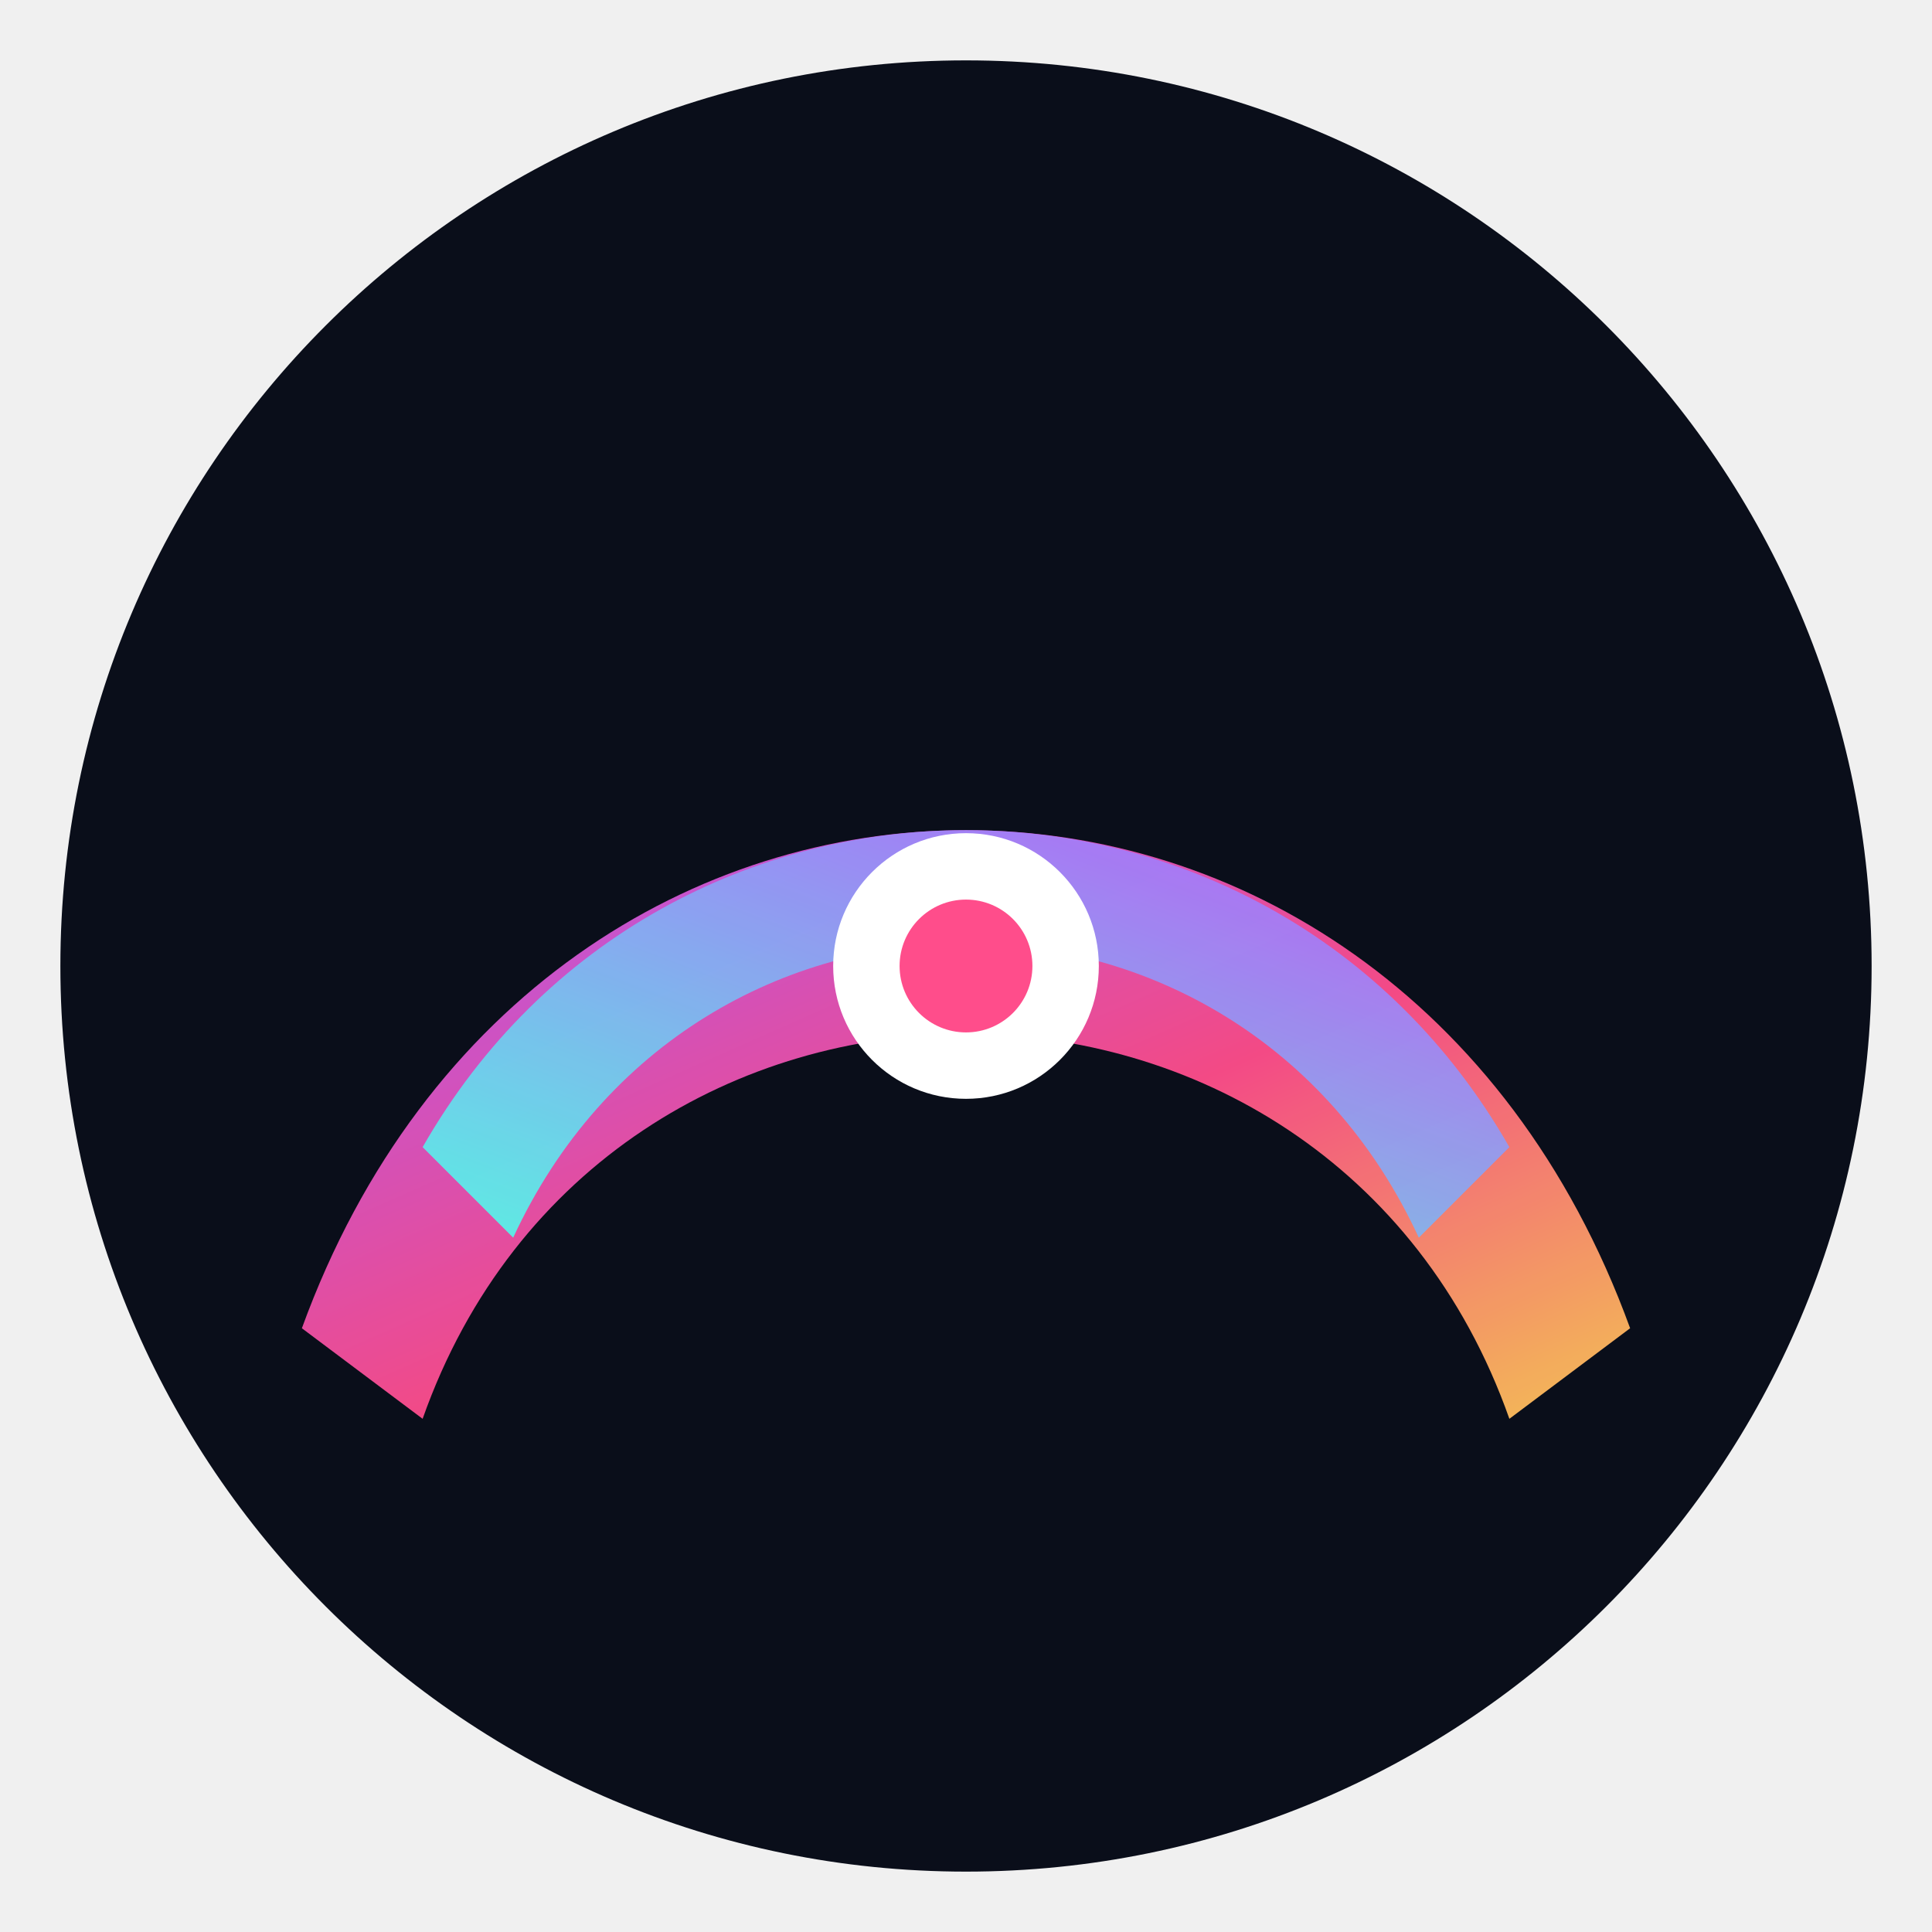
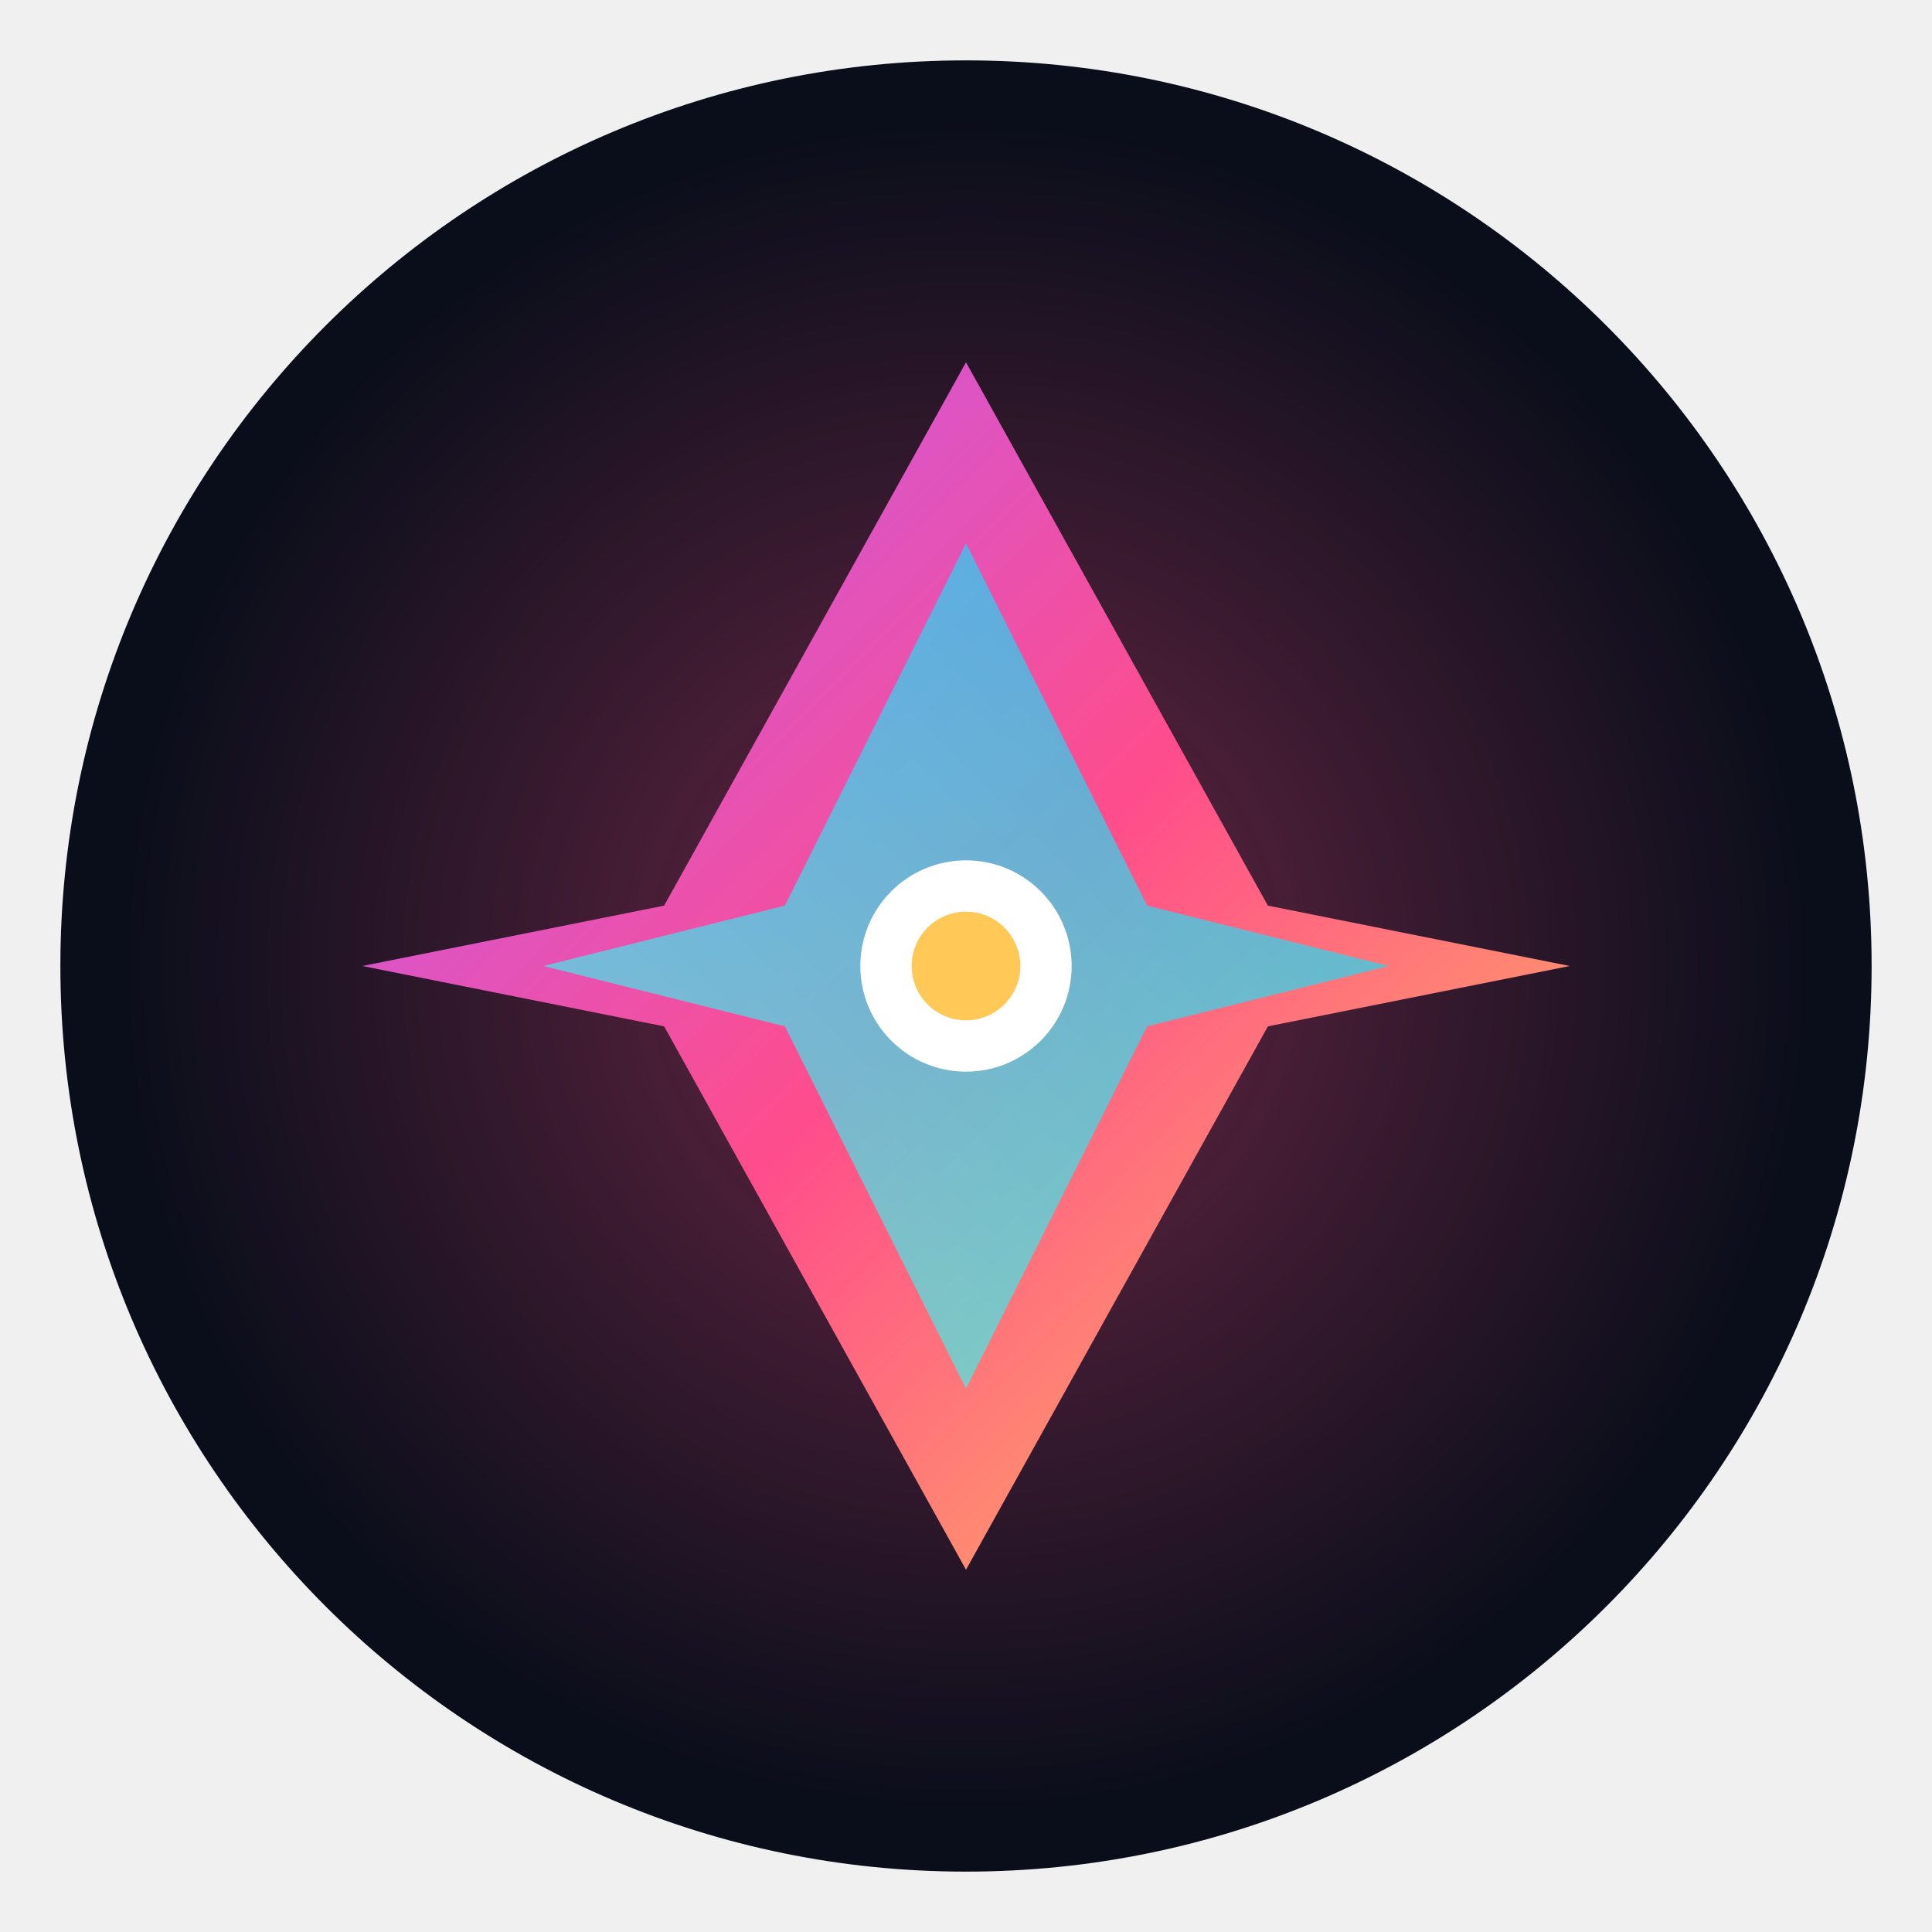
<svg xmlns="http://www.w3.org/2000/svg" viewBox="0 0 64 64" width="64" height="64">
  <defs>
-     <linearGradient id="g1" x1="0" y1="0" x2="1" y2="1">
+     <linearGradient id="auroraG1" x1="0" y1="0" x2="1" y2="1">
      <stop offset="0%" stop-color="#b85cff" />
-       <stop offset="55%" stop-color="#ff4d8b" />
+       <stop offset="50%" stop-color="#ff4d8b" />
      <stop offset="100%" stop-color="#ffc857" />
    </linearGradient>
-     <linearGradient id="g2" x1="0" y1="1" x2="1" y2="0">
+     <linearGradient id="auroraG2" x1="0" y1="1" x2="1" y2="0">
      <stop offset="0%" stop-color="#4dffea" />
-       <stop offset="100%" stop-color="#b85cff" />
+       <stop offset="100%" stop-color="#00d4ff" />
    </linearGradient>
+     <radialGradient id="auroraGlow" cx="0.5" cy="0.5" r="0.5">
+       <stop offset="0%" stop-color="#ff4d8b" stop-opacity="0.4" />
+       <stop offset="100%" stop-color="#ff4d8b" stop-opacity="0" />
+     </radialGradient>
  </defs>
  <circle cx="32" cy="32" r="30" fill="#0a0e1a" />
-   <path d="M10 44 C 18 22, 46 22, 54 44 L 50 47 C 44 30, 20 30, 14 47 Z" fill="url(#g1)" opacity="0.95" />
-   <path d="M14 38 C 22 24, 42 24, 50 38 L 47 41 C 41 28, 23 28, 17 41 Z" fill="url(#g2)" opacity="0.9" />
-   <circle cx="32" cy="32" r="4.4" fill="#ffffff" />
-   <circle cx="32" cy="32" r="2.2" fill="#ff4d8b" />
+   <circle cx="32" cy="32" r="28" fill="url(#auroraGlow)" />
+   <path d="M32 12 L42 30 L52 32 L42 34 L32 52 L22 34 L12 32 L22 30 Z" fill="url(#auroraG1)" />
+   <path d="M32 18 L38 30 L46 32 L38 34 L32 46 L26 34 L18 32 L26 30 Z" fill="url(#auroraG2)" opacity="0.65" />
+   <circle cx="32" cy="32" r="3.5" fill="#ffffff" />
+   <circle cx="32" cy="32" r="1.8" fill="#ffc857" />
</svg>
